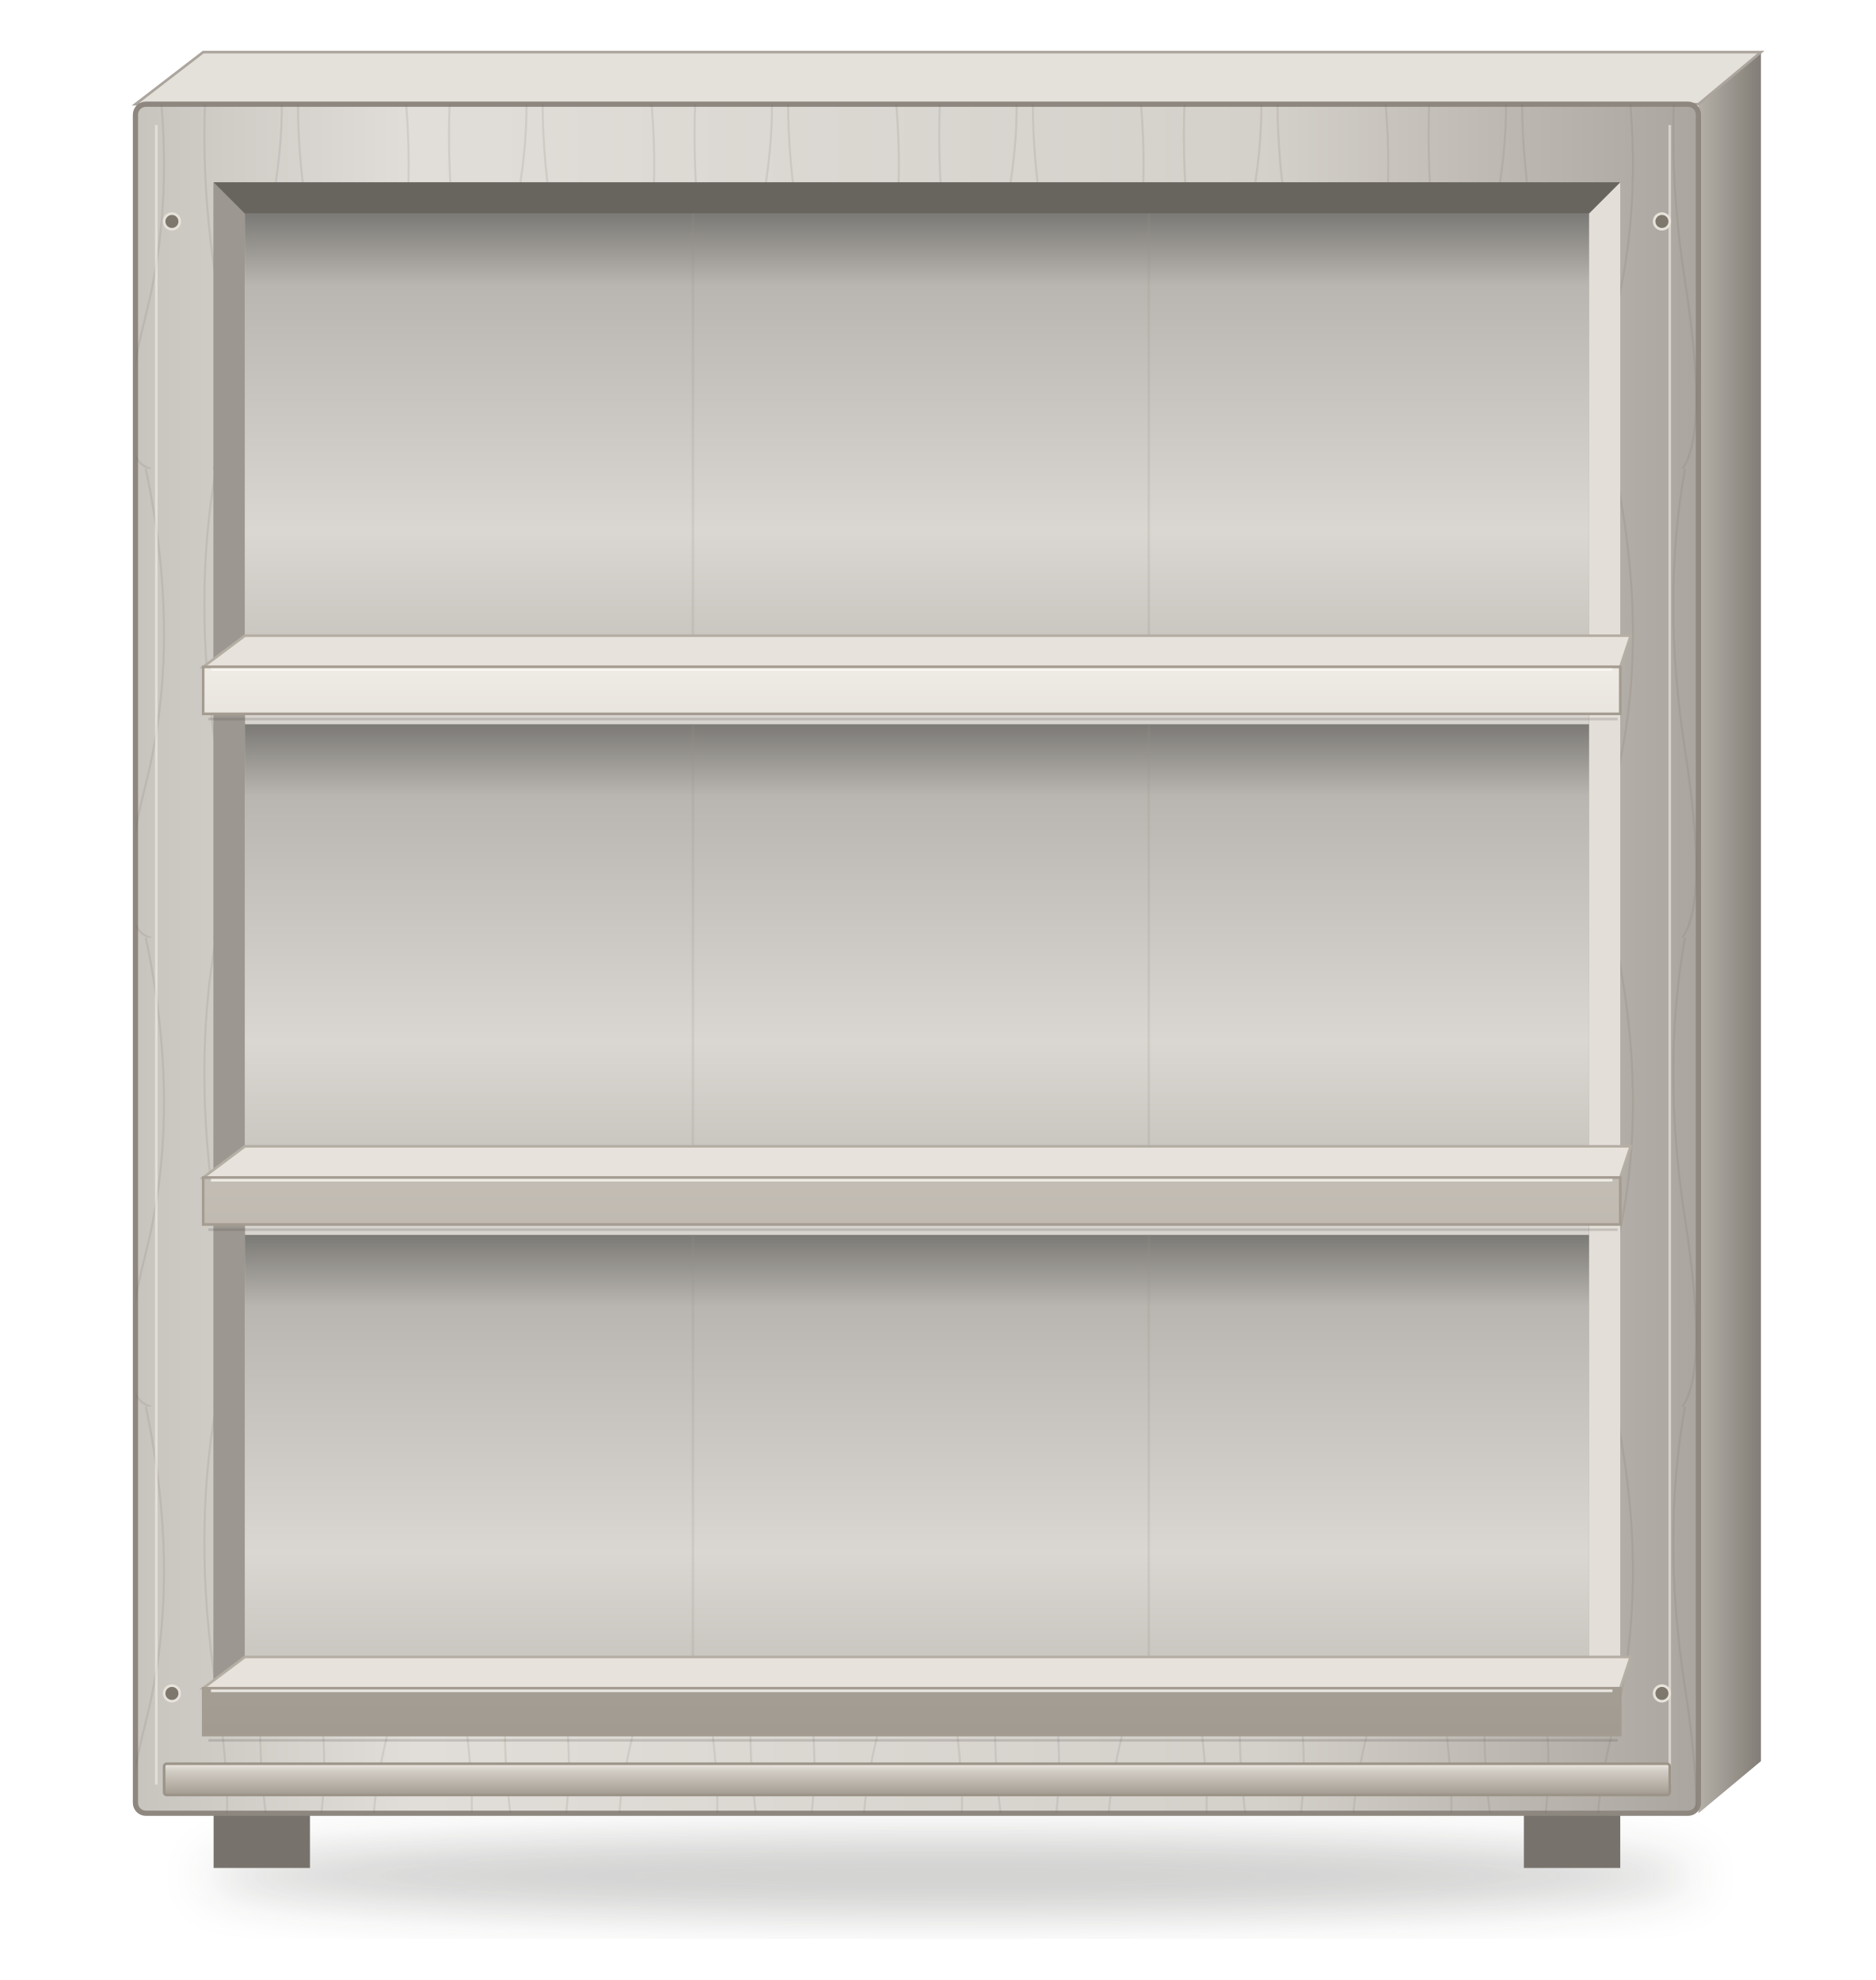
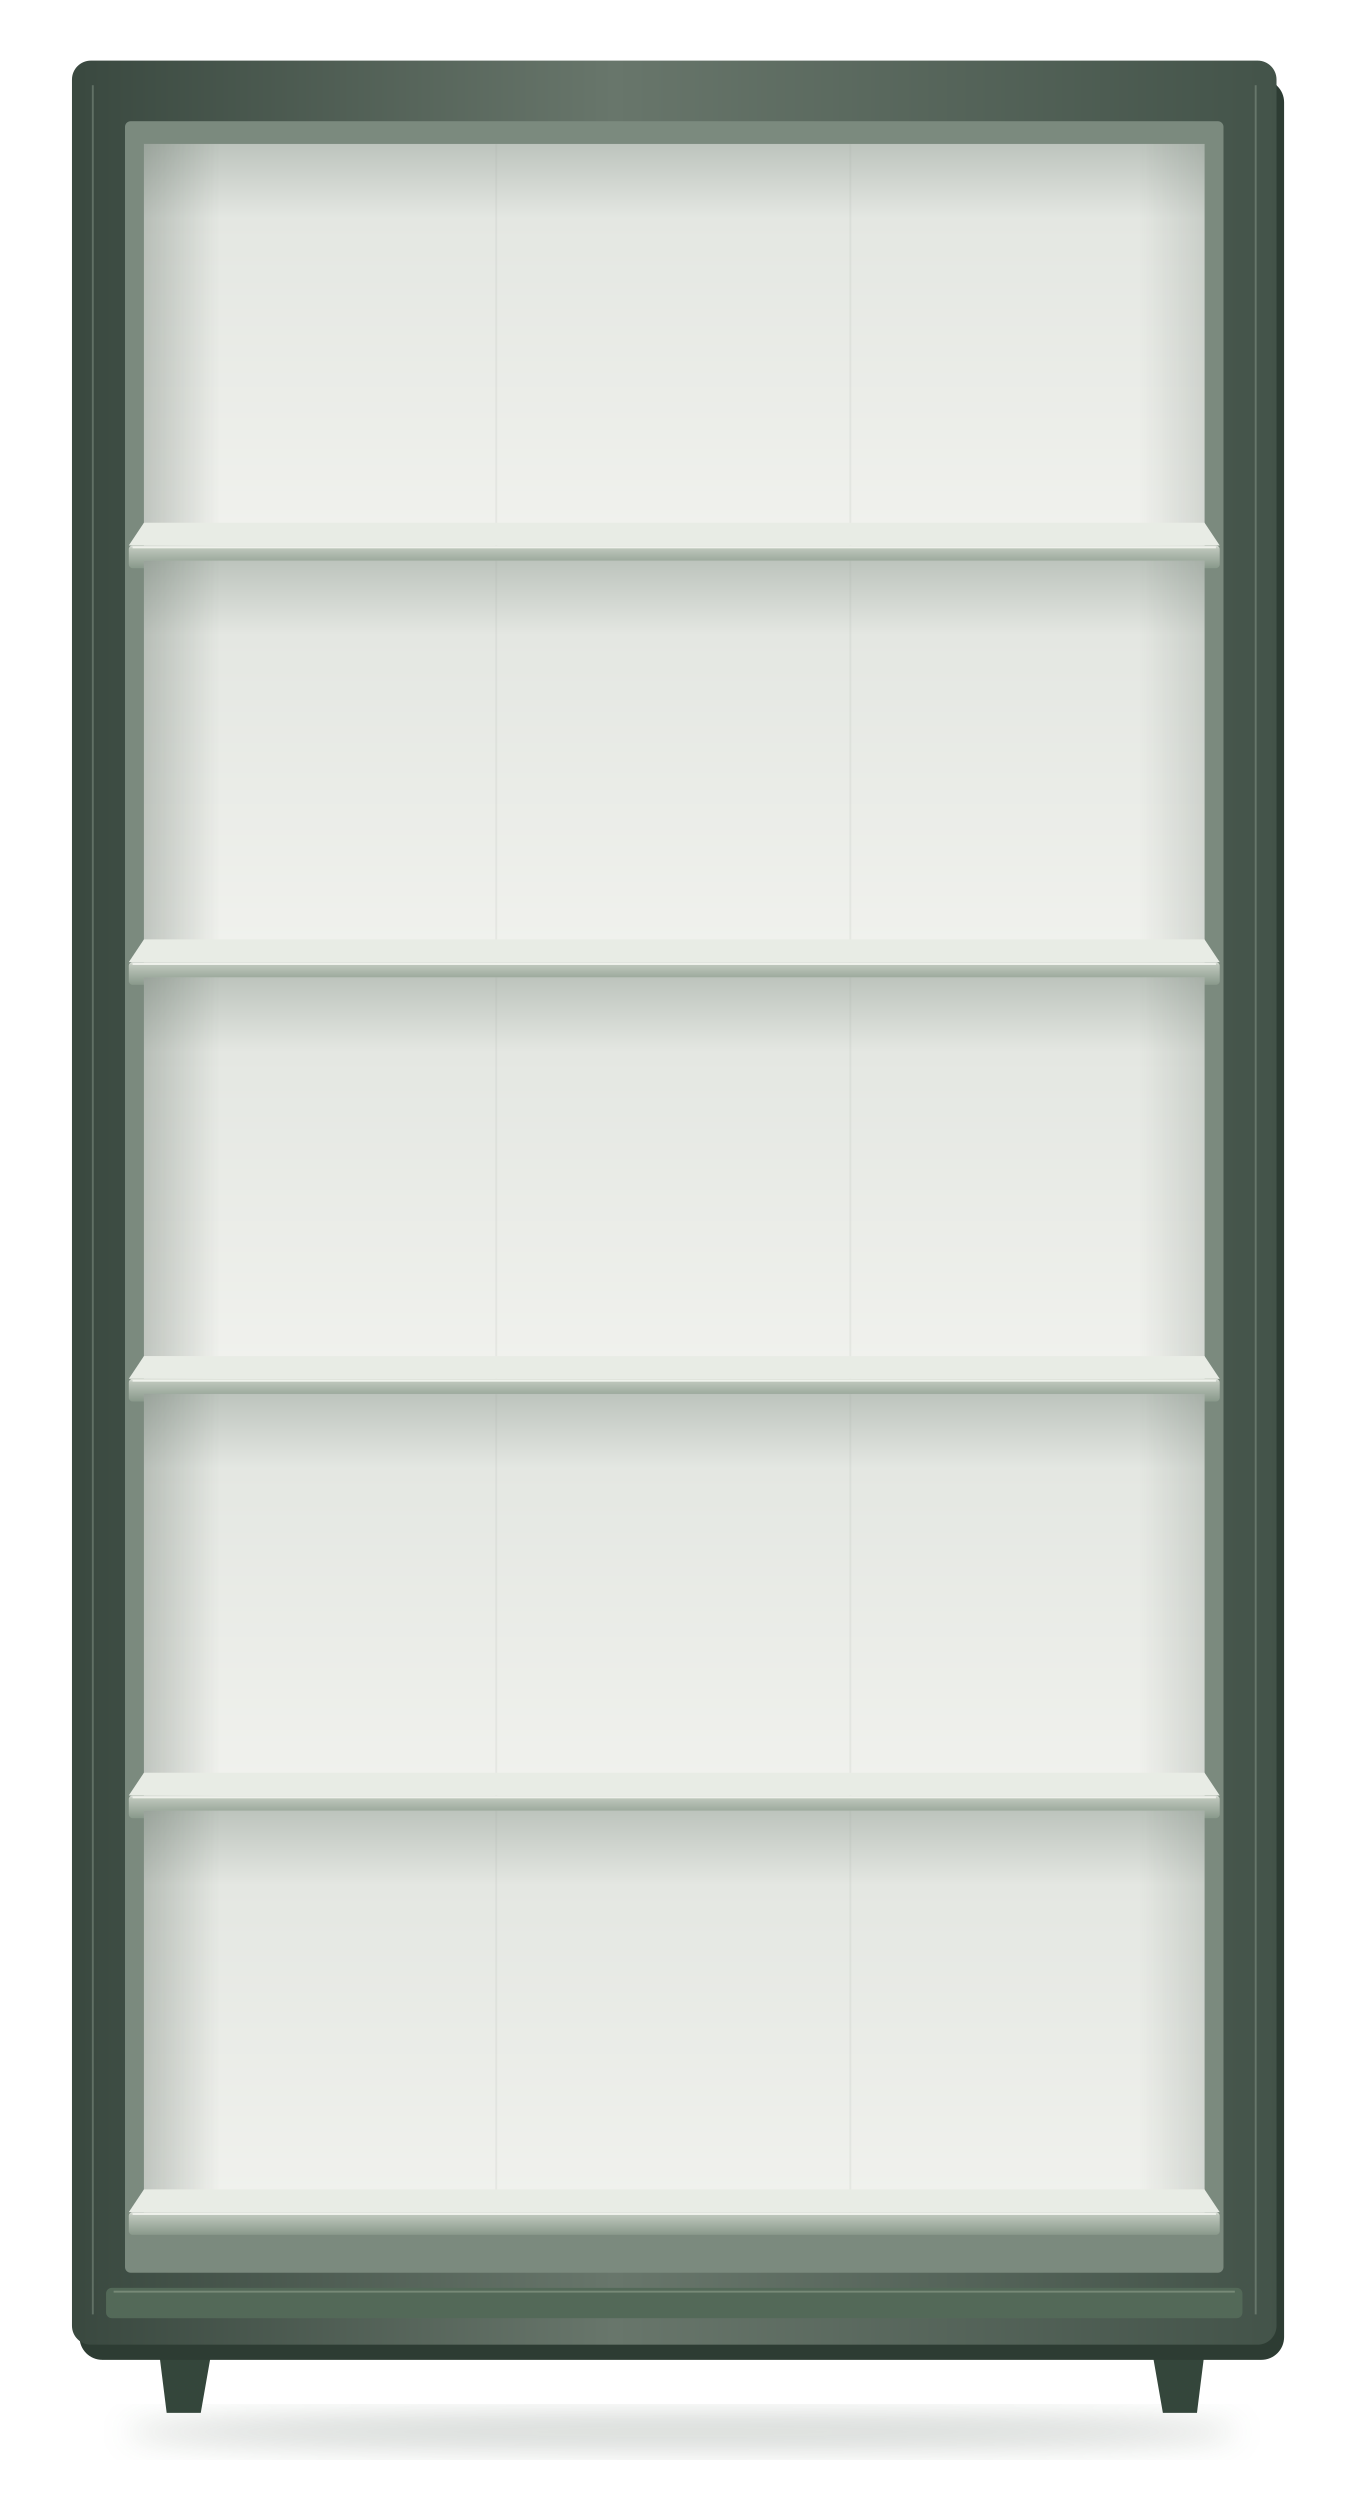
- <svg xmlns="http://www.w3.org/2000/svg" width="720" height="760" viewBox="0 0 720 760">
+ <svg xmlns="http://www.w3.org/2000/svg" width="720" height="1320" viewBox="0 0 720 1320">
  <defs>
-     <linearGradient id="bois" x2="1" y2="0">
-       <stop stop-color="#c7c3bd" />
-       <stop offset=".18" stop-color="#e1ded9" />
-       <stop offset=".72" stop-color="#d4d0ca" />
-       <stop offset="1" stop-color="#aaa59e" />
+     <linearGradient id="cadre" x2="1" y2="0">
+       <stop stop-color="#39483f" />
+       <stop offset=".45" stop-color="#68766b" />
+       <stop offset="1" stop-color="#435349" />
    </linearGradient>
    <linearGradient id="fond" x2="0" y2="1">
-       <stop stop-color="#7b7975" />
-       <stop offset=".16" stop-color="#b9b6b1" />
-       <stop offset=".7" stop-color="#dad7d2" />
-       <stop offset="1" stop-color="#c5c1bb" />
+       <stop stop-color="#bdc4bd" />
+       <stop offset=".18" stop-color="#e4e7e2" />
+       <stop offset="1" stop-color="#f1f2ee" />
    </linearGradient>
-     <linearGradient id="chant" x2="0" y2="1">
-       <stop stop-color="#eeeae4" />
-       <stop offset=".2" stop-color="#d4cfc7" />
-       <stop offset="1" stop-color="#a29b91" />
+     <linearGradient id="tablette" x2="0" y2="1">
+       <stop stop-color="#e2e6df" />
+       <stop offset=".15" stop-color="#bcc5ba" />
+       <stop offset="1" stop-color="#89998b" />
    </linearGradient>
-     <linearGradient id="cote" x2="1" y2="0">
-       <stop stop-color="#b4afa7" />
-       <stop offset="1" stop-color="#827d76" />
+     <linearGradient id="ombre-fond" x2="1" y2="0">
+       <stop stop-color="#25372a" stop-opacity=".23" />
+       <stop offset=".07" stop-color="#25372a" stop-opacity="0" />
+       <stop offset=".94" stop-color="#25372a" stop-opacity="0" />
+       <stop offset="1" stop-color="#25372a" stop-opacity=".14" />
    </linearGradient>
-     <pattern id="veines" width="94" height="180" patternUnits="userSpaceOnUse">
-       <path d="M9 0q10 36 1 81t2 99M24 0q-8 42 2 94t-2 86M56 0q14 66 0 121t2 59M83 0q-9 50 0 108t-1 72" fill="none" stroke="#6e675c" stroke-width=".8" opacity=".14" />
-     </pattern>
-     <filter id="ombre" x="-.3" y="-.3" width="1.6" height="1.6">
-       <feGaussianBlur stdDeviation="9" />
+     <filter id="ombre">
+       <feGaussianBlur stdDeviation="8" />
    </filter>
  </defs>
-   <ellipse cx="365" cy="720" rx="287" ry="15" fill="#252723" opacity=".22" filter="url(#ombre)" />
-   <path d="M82 676h37v41H82zM585 676h37v41h-37z" fill="#77736c" />
-   <path d="M652 40l24-20v656l-24 20z" fill="url(#cote)" />
-   <path d="M52 40l26-20h598l-24 20z" fill="#e4e0da" stroke="#aba59d" />
-   <rect x="52" y="40" width="600" height="656" rx="4" fill="url(#bois)" stroke="#8d877f" stroke-width="2" />
-   <rect x="52" y="40" width="600" height="656" rx="4" fill="url(#veines)" />
-   <rect x="82" y="70" width="540" height="596" fill="#827e77" />
-   <rect x="94" y="82" width="516" height="572" fill="#d7d3ce" />
-   <path d="M82 70h540l-12 12H94z" fill="#68655f" />
-   <path d="M82 70l12 12v572l-12 12z" fill="#9c9790" />
-   <path d="M622 70l-12 12v572l12 12z" fill="#e3dfd8" />
-   <rect x="94" y="82" width="516" height="174" fill="url(#fond)" />
-   <rect x="94" y="278" width="516" height="174" fill="url(#fond)" />
-   <rect x="94" y="474" width="516" height="174" fill="url(#fond)" />
-   <path d="M266 82v174m175-174v174M266 278v174m175-174v174M266 474v174m175-174v174" stroke="#968f86" opacity=".18" />
-   <path d="M78 256l16-12h532l-4 12zM78 452l16-12h532l-4 12zM78 648l16-12h532l-4 12z" fill="#e7e2db" stroke="#b5aea4" stroke-width="1" />
-   <path d="M78 256h544v18H78zM78 452h544v18H78zM78 648h544v18H78z" fill="url(#chant)" stroke="#a49c91" />
-   <path d="M81 257h538M81 453h538M81 649h538" stroke="#faf8f3" opacity=".8" />
-   <path d="M80 276h541M80 472h541M80 668h541" stroke="#504d46" opacity=".2" />
-   <path d="M60 48v637M641 48v637" stroke="#f3eee8" opacity=".6" />
-   <rect x="63" y="677" width="578" height="12" rx="1" fill="url(#chant)" stroke="#9c9488" />
-   <g fill="#7d776d" stroke="#e7e2da" stroke-width="1">
-     <circle cx="66" cy="85" r="3" />
-     <circle cx="638" cy="85" r="3" />
-     <circle cx="66" cy="650" r="3" />
-     <circle cx="638" cy="650" r="3" />
-   </g>
+   <ellipse cx="360" cy="1284" rx="294" ry="12" fill="#263a2c" opacity=".17" filter="url(#ombre)" />
+   <path d="M83 1234h30l-7 40H88zM607 1234h30l-5 40h-18z" fill="#34463b" />
+   <rect x="42" y="42" width="636" height="1204" rx="12" fill="#2d3c33" />
+   <rect x="38" y="32" width="636" height="1206" rx="10" fill="url(#cadre)" />
+   <rect x="66" y="64" width="580" height="1136" rx="3" fill="#7b8a7e" />
+   <rect x="76" y="76" width="560" height="218" fill="url(#fond)" />
+   <rect x="76" y="76" width="560" height="218" fill="url(#ombre-fond)" />
+   <path d="M262 76v218m187-218v218" stroke="#9aa69b" stroke-opacity=".13" />
+   <path d="M68 288l8-12h560l8 12z" fill="#e8ece5" />
+   <rect x="68" y="288" width="576" height="12" rx="2" fill="url(#tablette)" />
+   <path d="M70 289h572" stroke="#f7f9f4" stroke-opacity=".8" />
+   <rect x="76" y="296" width="560" height="218" fill="url(#fond)" />
+   <rect x="76" y="296" width="560" height="218" fill="url(#ombre-fond)" />
+   <path d="M262 296v218m187-218v218" stroke="#9aa69b" stroke-opacity=".13" />
+   <path d="M68 508l8-12h560l8 12z" fill="#e8ece5" />
+   <rect x="68" y="508" width="576" height="12" rx="2" fill="url(#tablette)" />
+   <path d="M70 509h572" stroke="#f7f9f4" stroke-opacity=".8" />
+   <rect x="76" y="516" width="560" height="218" fill="url(#fond)" />
+   <rect x="76" y="516" width="560" height="218" fill="url(#ombre-fond)" />
+   <path d="M262 516v218m187-218v218" stroke="#9aa69b" stroke-opacity=".13" />
+   <path d="M68 728l8-12h560l8 12z" fill="#e8ece5" />
+   <rect x="68" y="728" width="576" height="12" rx="2" fill="url(#tablette)" />
+   <path d="M70 729h572" stroke="#f7f9f4" stroke-opacity=".8" />
+   <rect x="76" y="736" width="560" height="218" fill="url(#fond)" />
+   <rect x="76" y="736" width="560" height="218" fill="url(#ombre-fond)" />
+   <path d="M262 736v218m187-218v218" stroke="#9aa69b" stroke-opacity=".13" />
+   <path d="M68 948l8-12h560l8 12z" fill="#e8ece5" />
+   <rect x="68" y="948" width="576" height="12" rx="2" fill="url(#tablette)" />
+   <path d="M70 949h572" stroke="#f7f9f4" stroke-opacity=".8" />
+   <rect x="76" y="956" width="560" height="218" fill="url(#fond)" />
+   <rect x="76" y="956" width="560" height="218" fill="url(#ombre-fond)" />
+   <path d="M262 956v218m187-218v218" stroke="#9aa69b" stroke-opacity=".13" />
+   <path d="M68 1168l8-12h560l8 12z" fill="#e8ece5" />
+   <rect x="68" y="1168" width="576" height="12" rx="2" fill="url(#tablette)" />
+   <path d="M70 1169h572" stroke="#f7f9f4" stroke-opacity=".8" />
+   <path d="M49 45v1177M663 45v1177" stroke="#a9b8a8" stroke-opacity=".35" />
+   <rect x="56" y="1208" width="600" height="16" rx="3" fill="#536958" />
+   <path d="M60 1210h592" stroke="#a3b39e" stroke-opacity=".45" />
</svg>
